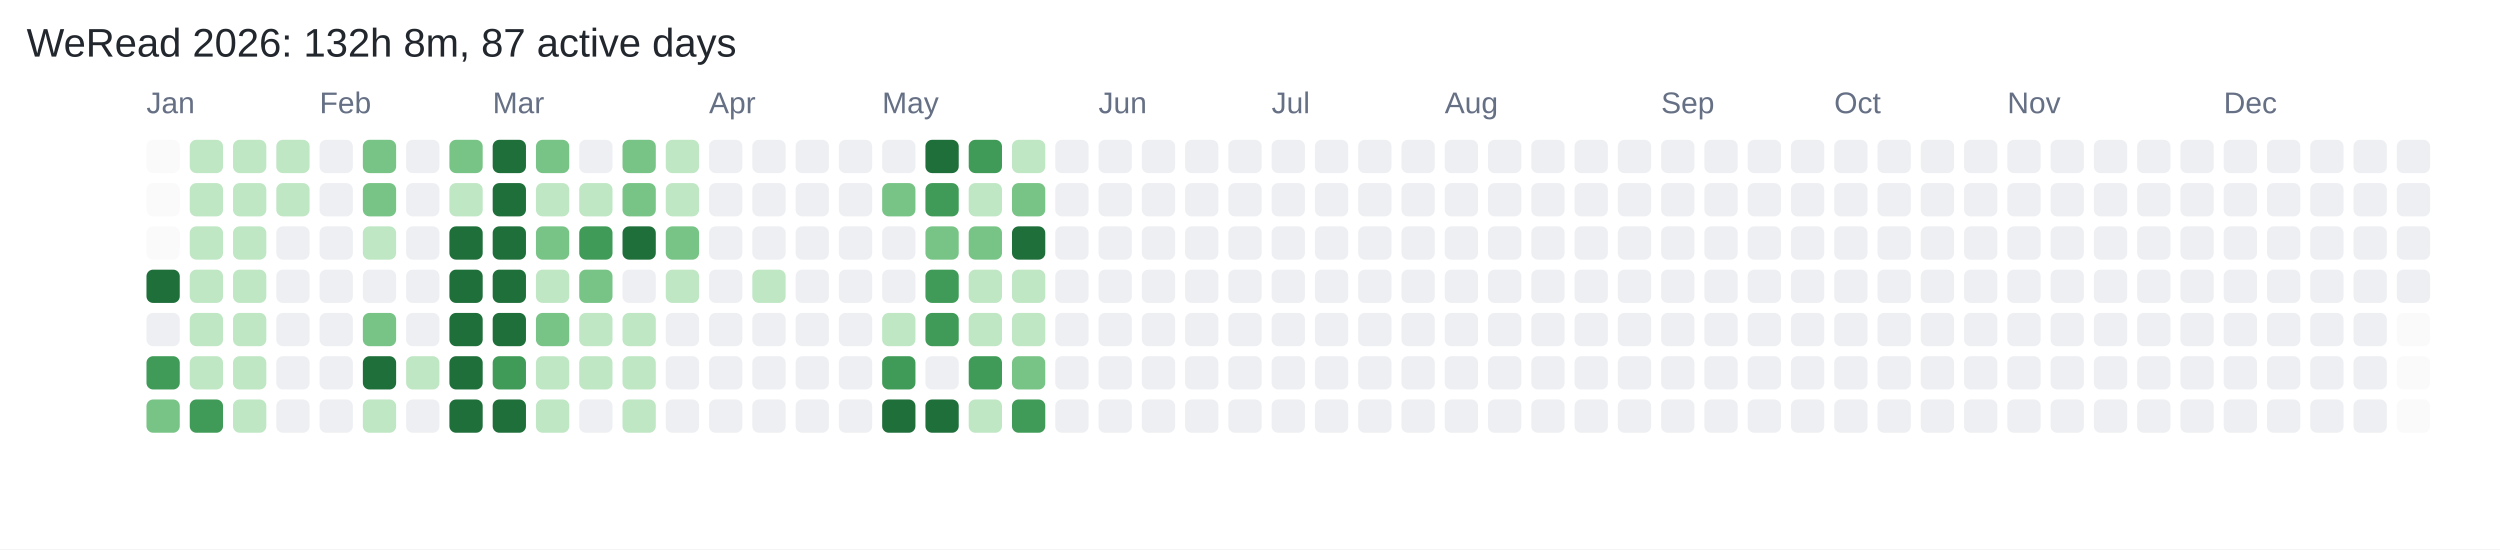
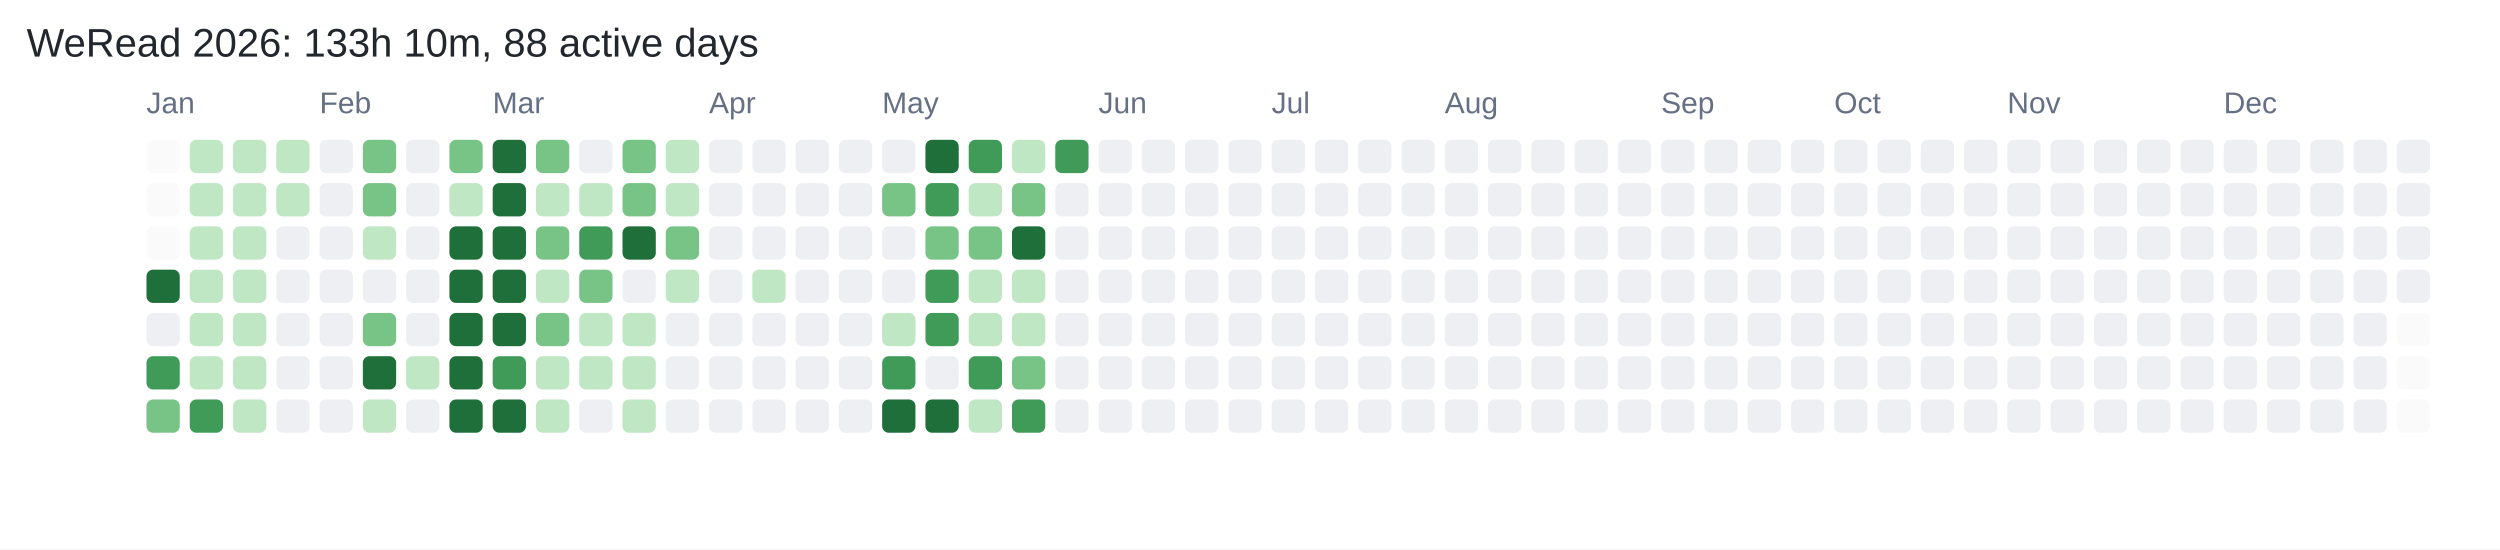
<svg xmlns="http://www.w3.org/2000/svg" width="751" height="165" viewBox="0 0 751 165">
  <rect width="100%" height="100%" fill="#FFFFFF" />
-   <text x="8" y="17" fill="#22272E" font-family="Arial,sans-serif" font-size="12">WeRead 2026: 132h 8m, 87 active days</text>
+   <text x="8" y="17" fill="#22272E" font-family="Arial,sans-serif" font-size="12">WeRead 2026: 133h 10m, 88 active days</text>
  <text x="44" y="34" fill="#667085" font-family="Arial,sans-serif" font-size="9">Jan</text>
  <text x="96" y="34" fill="#667085" font-family="Arial,sans-serif" font-size="9">Feb</text>
  <text x="148" y="34" fill="#667085" font-family="Arial,sans-serif" font-size="9">Mar</text>
  <text x="213" y="34" fill="#667085" font-family="Arial,sans-serif" font-size="9">Apr</text>
  <text x="265" y="34" fill="#667085" font-family="Arial,sans-serif" font-size="9">May</text>
  <text x="330" y="34" fill="#667085" font-family="Arial,sans-serif" font-size="9">Jun</text>
  <text x="382" y="34" fill="#667085" font-family="Arial,sans-serif" font-size="9">Jul</text>
  <text x="434" y="34" fill="#667085" font-family="Arial,sans-serif" font-size="9">Aug</text>
  <text x="499" y="34" fill="#667085" font-family="Arial,sans-serif" font-size="9">Sep</text>
  <text x="551" y="34" fill="#667085" font-family="Arial,sans-serif" font-size="9">Oct</text>
  <text x="603" y="34" fill="#667085" font-family="Arial,sans-serif" font-size="9">Nov</text>
  <text x="668" y="34" fill="#667085" font-family="Arial,sans-serif" font-size="9">Dec</text>
  <rect x="44" y="42" width="10" height="10" rx="2" fill="#FAFAFA" />
  <rect x="44" y="55" width="10" height="10" rx="2" fill="#FAFAFA" />
  <rect x="44" y="68" width="10" height="10" rx="2" fill="#FAFAFA" />
  <rect x="44" y="81" width="10" height="10" rx="2" fill="#1F6F3A" />
  <rect x="44" y="94" width="10" height="10" rx="2" fill="#EDEFF2" />
  <rect x="44" y="107" width="10" height="10" rx="2" fill="#3F9B57" />
  <rect x="44" y="120" width="10" height="10" rx="2" fill="#78C486" />
  <rect x="57" y="42" width="10" height="10" rx="2" fill="#BFE7C4" />
  <rect x="57" y="55" width="10" height="10" rx="2" fill="#BFE7C4" />
  <rect x="57" y="68" width="10" height="10" rx="2" fill="#BFE7C4" />
  <rect x="57" y="81" width="10" height="10" rx="2" fill="#BFE7C4" />
  <rect x="57" y="94" width="10" height="10" rx="2" fill="#BFE7C4" />
  <rect x="57" y="107" width="10" height="10" rx="2" fill="#BFE7C4" />
  <rect x="57" y="120" width="10" height="10" rx="2" fill="#3F9B57" />
  <rect x="70" y="42" width="10" height="10" rx="2" fill="#BFE7C4" />
  <rect x="70" y="55" width="10" height="10" rx="2" fill="#BFE7C4" />
  <rect x="70" y="68" width="10" height="10" rx="2" fill="#BFE7C4" />
  <rect x="70" y="81" width="10" height="10" rx="2" fill="#BFE7C4" />
  <rect x="70" y="94" width="10" height="10" rx="2" fill="#BFE7C4" />
  <rect x="70" y="107" width="10" height="10" rx="2" fill="#BFE7C4" />
  <rect x="70" y="120" width="10" height="10" rx="2" fill="#BFE7C4" />
  <rect x="83" y="42" width="10" height="10" rx="2" fill="#BFE7C4" />
  <rect x="83" y="55" width="10" height="10" rx="2" fill="#BFE7C4" />
  <rect x="83" y="68" width="10" height="10" rx="2" fill="#EDEFF2" />
  <rect x="83" y="81" width="10" height="10" rx="2" fill="#EDEFF2" />
  <rect x="83" y="94" width="10" height="10" rx="2" fill="#EDEFF2" />
  <rect x="83" y="107" width="10" height="10" rx="2" fill="#EDEFF2" />
  <rect x="83" y="120" width="10" height="10" rx="2" fill="#EDEFF2" />
  <rect x="96" y="42" width="10" height="10" rx="2" fill="#EDEFF2" />
  <rect x="96" y="55" width="10" height="10" rx="2" fill="#EDEFF2" />
  <rect x="96" y="68" width="10" height="10" rx="2" fill="#EDEFF2" />
  <rect x="96" y="81" width="10" height="10" rx="2" fill="#EDEFF2" />
  <rect x="96" y="94" width="10" height="10" rx="2" fill="#EDEFF2" />
  <rect x="96" y="107" width="10" height="10" rx="2" fill="#EDEFF2" />
  <rect x="96" y="120" width="10" height="10" rx="2" fill="#EDEFF2" />
  <rect x="109" y="42" width="10" height="10" rx="2" fill="#78C486" />
  <rect x="109" y="55" width="10" height="10" rx="2" fill="#78C486" />
  <rect x="109" y="68" width="10" height="10" rx="2" fill="#BFE7C4" />
  <rect x="109" y="81" width="10" height="10" rx="2" fill="#EDEFF2" />
  <rect x="109" y="94" width="10" height="10" rx="2" fill="#78C486" />
  <rect x="109" y="107" width="10" height="10" rx="2" fill="#1F6F3A" />
  <rect x="109" y="120" width="10" height="10" rx="2" fill="#BFE7C4" />
  <rect x="122" y="42" width="10" height="10" rx="2" fill="#EDEFF2" />
  <rect x="122" y="55" width="10" height="10" rx="2" fill="#EDEFF2" />
  <rect x="122" y="68" width="10" height="10" rx="2" fill="#EDEFF2" />
  <rect x="122" y="81" width="10" height="10" rx="2" fill="#EDEFF2" />
  <rect x="122" y="94" width="10" height="10" rx="2" fill="#EDEFF2" />
  <rect x="122" y="107" width="10" height="10" rx="2" fill="#BFE7C4" />
  <rect x="122" y="120" width="10" height="10" rx="2" fill="#EDEFF2" />
  <rect x="135" y="42" width="10" height="10" rx="2" fill="#78C486" />
  <rect x="135" y="55" width="10" height="10" rx="2" fill="#BFE7C4" />
  <rect x="135" y="68" width="10" height="10" rx="2" fill="#1F6F3A" />
  <rect x="135" y="81" width="10" height="10" rx="2" fill="#1F6F3A" />
  <rect x="135" y="94" width="10" height="10" rx="2" fill="#1F6F3A" />
  <rect x="135" y="107" width="10" height="10" rx="2" fill="#1F6F3A" />
  <rect x="135" y="120" width="10" height="10" rx="2" fill="#1F6F3A" />
  <rect x="148" y="42" width="10" height="10" rx="2" fill="#1F6F3A" />
  <rect x="148" y="55" width="10" height="10" rx="2" fill="#1F6F3A" />
  <rect x="148" y="68" width="10" height="10" rx="2" fill="#1F6F3A" />
  <rect x="148" y="81" width="10" height="10" rx="2" fill="#1F6F3A" />
  <rect x="148" y="94" width="10" height="10" rx="2" fill="#1F6F3A" />
  <rect x="148" y="107" width="10" height="10" rx="2" fill="#3F9B57" />
  <rect x="148" y="120" width="10" height="10" rx="2" fill="#1F6F3A" />
  <rect x="161" y="42" width="10" height="10" rx="2" fill="#78C486" />
  <rect x="161" y="55" width="10" height="10" rx="2" fill="#BFE7C4" />
  <rect x="161" y="68" width="10" height="10" rx="2" fill="#78C486" />
  <rect x="161" y="81" width="10" height="10" rx="2" fill="#BFE7C4" />
  <rect x="161" y="94" width="10" height="10" rx="2" fill="#78C486" />
  <rect x="161" y="107" width="10" height="10" rx="2" fill="#BFE7C4" />
  <rect x="161" y="120" width="10" height="10" rx="2" fill="#BFE7C4" />
  <rect x="174" y="42" width="10" height="10" rx="2" fill="#EDEFF2" />
  <rect x="174" y="55" width="10" height="10" rx="2" fill="#BFE7C4" />
  <rect x="174" y="68" width="10" height="10" rx="2" fill="#3F9B57" />
  <rect x="174" y="81" width="10" height="10" rx="2" fill="#78C486" />
  <rect x="174" y="94" width="10" height="10" rx="2" fill="#BFE7C4" />
  <rect x="174" y="107" width="10" height="10" rx="2" fill="#BFE7C4" />
  <rect x="174" y="120" width="10" height="10" rx="2" fill="#EDEFF2" />
  <rect x="187" y="42" width="10" height="10" rx="2" fill="#78C486" />
  <rect x="187" y="55" width="10" height="10" rx="2" fill="#78C486" />
  <rect x="187" y="68" width="10" height="10" rx="2" fill="#1F6F3A" />
  <rect x="187" y="81" width="10" height="10" rx="2" fill="#EDEFF2" />
  <rect x="187" y="94" width="10" height="10" rx="2" fill="#BFE7C4" />
  <rect x="187" y="107" width="10" height="10" rx="2" fill="#BFE7C4" />
  <rect x="187" y="120" width="10" height="10" rx="2" fill="#BFE7C4" />
  <rect x="200" y="42" width="10" height="10" rx="2" fill="#BFE7C4" />
  <rect x="200" y="55" width="10" height="10" rx="2" fill="#BFE7C4" />
  <rect x="200" y="68" width="10" height="10" rx="2" fill="#78C486" />
  <rect x="200" y="81" width="10" height="10" rx="2" fill="#BFE7C4" />
  <rect x="200" y="94" width="10" height="10" rx="2" fill="#EDEFF2" />
  <rect x="200" y="107" width="10" height="10" rx="2" fill="#EDEFF2" />
  <rect x="200" y="120" width="10" height="10" rx="2" fill="#EDEFF2" />
  <rect x="213" y="42" width="10" height="10" rx="2" fill="#EDEFF2" />
  <rect x="213" y="55" width="10" height="10" rx="2" fill="#EDEFF2" />
  <rect x="213" y="68" width="10" height="10" rx="2" fill="#EDEFF2" />
  <rect x="213" y="81" width="10" height="10" rx="2" fill="#EDEFF2" />
  <rect x="213" y="94" width="10" height="10" rx="2" fill="#EDEFF2" />
  <rect x="213" y="107" width="10" height="10" rx="2" fill="#EDEFF2" />
  <rect x="213" y="120" width="10" height="10" rx="2" fill="#EDEFF2" />
  <rect x="226" y="42" width="10" height="10" rx="2" fill="#EDEFF2" />
  <rect x="226" y="55" width="10" height="10" rx="2" fill="#EDEFF2" />
  <rect x="226" y="68" width="10" height="10" rx="2" fill="#EDEFF2" />
  <rect x="226" y="81" width="10" height="10" rx="2" fill="#BFE7C4" />
  <rect x="226" y="94" width="10" height="10" rx="2" fill="#EDEFF2" />
  <rect x="226" y="107" width="10" height="10" rx="2" fill="#EDEFF2" />
  <rect x="226" y="120" width="10" height="10" rx="2" fill="#EDEFF2" />
  <rect x="239" y="42" width="10" height="10" rx="2" fill="#EDEFF2" />
  <rect x="239" y="55" width="10" height="10" rx="2" fill="#EDEFF2" />
  <rect x="239" y="68" width="10" height="10" rx="2" fill="#EDEFF2" />
  <rect x="239" y="81" width="10" height="10" rx="2" fill="#EDEFF2" />
  <rect x="239" y="94" width="10" height="10" rx="2" fill="#EDEFF2" />
  <rect x="239" y="107" width="10" height="10" rx="2" fill="#EDEFF2" />
  <rect x="239" y="120" width="10" height="10" rx="2" fill="#EDEFF2" />
  <rect x="252" y="42" width="10" height="10" rx="2" fill="#EDEFF2" />
  <rect x="252" y="55" width="10" height="10" rx="2" fill="#EDEFF2" />
  <rect x="252" y="68" width="10" height="10" rx="2" fill="#EDEFF2" />
  <rect x="252" y="81" width="10" height="10" rx="2" fill="#EDEFF2" />
  <rect x="252" y="94" width="10" height="10" rx="2" fill="#EDEFF2" />
  <rect x="252" y="107" width="10" height="10" rx="2" fill="#EDEFF2" />
  <rect x="252" y="120" width="10" height="10" rx="2" fill="#EDEFF2" />
  <rect x="265" y="42" width="10" height="10" rx="2" fill="#EDEFF2" />
  <rect x="265" y="55" width="10" height="10" rx="2" fill="#78C486" />
  <rect x="265" y="68" width="10" height="10" rx="2" fill="#EDEFF2" />
  <rect x="265" y="81" width="10" height="10" rx="2" fill="#EDEFF2" />
  <rect x="265" y="94" width="10" height="10" rx="2" fill="#BFE7C4" />
  <rect x="265" y="107" width="10" height="10" rx="2" fill="#3F9B57" />
  <rect x="265" y="120" width="10" height="10" rx="2" fill="#1F6F3A" />
  <rect x="278" y="42" width="10" height="10" rx="2" fill="#1F6F3A" />
  <rect x="278" y="55" width="10" height="10" rx="2" fill="#3F9B57" />
  <rect x="278" y="68" width="10" height="10" rx="2" fill="#78C486" />
  <rect x="278" y="81" width="10" height="10" rx="2" fill="#3F9B57" />
  <rect x="278" y="94" width="10" height="10" rx="2" fill="#3F9B57" />
  <rect x="278" y="107" width="10" height="10" rx="2" fill="#EDEFF2" />
  <rect x="278" y="120" width="10" height="10" rx="2" fill="#1F6F3A" />
  <rect x="291" y="42" width="10" height="10" rx="2" fill="#3F9B57" />
  <rect x="291" y="55" width="10" height="10" rx="2" fill="#BFE7C4" />
  <rect x="291" y="68" width="10" height="10" rx="2" fill="#78C486" />
  <rect x="291" y="81" width="10" height="10" rx="2" fill="#BFE7C4" />
  <rect x="291" y="94" width="10" height="10" rx="2" fill="#BFE7C4" />
  <rect x="291" y="107" width="10" height="10" rx="2" fill="#3F9B57" />
  <rect x="291" y="120" width="10" height="10" rx="2" fill="#BFE7C4" />
  <rect x="304" y="42" width="10" height="10" rx="2" fill="#BFE7C4" />
  <rect x="304" y="55" width="10" height="10" rx="2" fill="#78C486" />
  <rect x="304" y="68" width="10" height="10" rx="2" fill="#1F6F3A" />
  <rect x="304" y="81" width="10" height="10" rx="2" fill="#BFE7C4" />
  <rect x="304" y="94" width="10" height="10" rx="2" fill="#BFE7C4" />
  <rect x="304" y="107" width="10" height="10" rx="2" fill="#78C486" />
  <rect x="304" y="120" width="10" height="10" rx="2" fill="#3F9B57" />
-   <rect x="317" y="42" width="10" height="10" rx="2" fill="#EDEFF2" />
+   <rect x="317" y="42" width="10" height="10" rx="2" fill="#3F9B57" />
  <rect x="317" y="55" width="10" height="10" rx="2" fill="#EDEFF2" />
  <rect x="317" y="68" width="10" height="10" rx="2" fill="#EDEFF2" />
  <rect x="317" y="81" width="10" height="10" rx="2" fill="#EDEFF2" />
  <rect x="317" y="94" width="10" height="10" rx="2" fill="#EDEFF2" />
  <rect x="317" y="107" width="10" height="10" rx="2" fill="#EDEFF2" />
  <rect x="317" y="120" width="10" height="10" rx="2" fill="#EDEFF2" />
  <rect x="330" y="42" width="10" height="10" rx="2" fill="#EDEFF2" />
  <rect x="330" y="55" width="10" height="10" rx="2" fill="#EDEFF2" />
  <rect x="330" y="68" width="10" height="10" rx="2" fill="#EDEFF2" />
  <rect x="330" y="81" width="10" height="10" rx="2" fill="#EDEFF2" />
  <rect x="330" y="94" width="10" height="10" rx="2" fill="#EDEFF2" />
  <rect x="330" y="107" width="10" height="10" rx="2" fill="#EDEFF2" />
  <rect x="330" y="120" width="10" height="10" rx="2" fill="#EDEFF2" />
  <rect x="343" y="42" width="10" height="10" rx="2" fill="#EDEFF2" />
  <rect x="343" y="55" width="10" height="10" rx="2" fill="#EDEFF2" />
  <rect x="343" y="68" width="10" height="10" rx="2" fill="#EDEFF2" />
  <rect x="343" y="81" width="10" height="10" rx="2" fill="#EDEFF2" />
  <rect x="343" y="94" width="10" height="10" rx="2" fill="#EDEFF2" />
  <rect x="343" y="107" width="10" height="10" rx="2" fill="#EDEFF2" />
  <rect x="343" y="120" width="10" height="10" rx="2" fill="#EDEFF2" />
  <rect x="356" y="42" width="10" height="10" rx="2" fill="#EDEFF2" />
  <rect x="356" y="55" width="10" height="10" rx="2" fill="#EDEFF2" />
  <rect x="356" y="68" width="10" height="10" rx="2" fill="#EDEFF2" />
  <rect x="356" y="81" width="10" height="10" rx="2" fill="#EDEFF2" />
  <rect x="356" y="94" width="10" height="10" rx="2" fill="#EDEFF2" />
  <rect x="356" y="107" width="10" height="10" rx="2" fill="#EDEFF2" />
  <rect x="356" y="120" width="10" height="10" rx="2" fill="#EDEFF2" />
  <rect x="369" y="42" width="10" height="10" rx="2" fill="#EDEFF2" />
  <rect x="369" y="55" width="10" height="10" rx="2" fill="#EDEFF2" />
  <rect x="369" y="68" width="10" height="10" rx="2" fill="#EDEFF2" />
  <rect x="369" y="81" width="10" height="10" rx="2" fill="#EDEFF2" />
  <rect x="369" y="94" width="10" height="10" rx="2" fill="#EDEFF2" />
  <rect x="369" y="107" width="10" height="10" rx="2" fill="#EDEFF2" />
  <rect x="369" y="120" width="10" height="10" rx="2" fill="#EDEFF2" />
  <rect x="382" y="42" width="10" height="10" rx="2" fill="#EDEFF2" />
  <rect x="382" y="55" width="10" height="10" rx="2" fill="#EDEFF2" />
  <rect x="382" y="68" width="10" height="10" rx="2" fill="#EDEFF2" />
  <rect x="382" y="81" width="10" height="10" rx="2" fill="#EDEFF2" />
  <rect x="382" y="94" width="10" height="10" rx="2" fill="#EDEFF2" />
  <rect x="382" y="107" width="10" height="10" rx="2" fill="#EDEFF2" />
  <rect x="382" y="120" width="10" height="10" rx="2" fill="#EDEFF2" />
  <rect x="395" y="42" width="10" height="10" rx="2" fill="#EDEFF2" />
  <rect x="395" y="55" width="10" height="10" rx="2" fill="#EDEFF2" />
  <rect x="395" y="68" width="10" height="10" rx="2" fill="#EDEFF2" />
  <rect x="395" y="81" width="10" height="10" rx="2" fill="#EDEFF2" />
  <rect x="395" y="94" width="10" height="10" rx="2" fill="#EDEFF2" />
  <rect x="395" y="107" width="10" height="10" rx="2" fill="#EDEFF2" />
  <rect x="395" y="120" width="10" height="10" rx="2" fill="#EDEFF2" />
  <rect x="408" y="42" width="10" height="10" rx="2" fill="#EDEFF2" />
  <rect x="408" y="55" width="10" height="10" rx="2" fill="#EDEFF2" />
  <rect x="408" y="68" width="10" height="10" rx="2" fill="#EDEFF2" />
  <rect x="408" y="81" width="10" height="10" rx="2" fill="#EDEFF2" />
  <rect x="408" y="94" width="10" height="10" rx="2" fill="#EDEFF2" />
  <rect x="408" y="107" width="10" height="10" rx="2" fill="#EDEFF2" />
  <rect x="408" y="120" width="10" height="10" rx="2" fill="#EDEFF2" />
  <rect x="421" y="42" width="10" height="10" rx="2" fill="#EDEFF2" />
  <rect x="421" y="55" width="10" height="10" rx="2" fill="#EDEFF2" />
  <rect x="421" y="68" width="10" height="10" rx="2" fill="#EDEFF2" />
  <rect x="421" y="81" width="10" height="10" rx="2" fill="#EDEFF2" />
  <rect x="421" y="94" width="10" height="10" rx="2" fill="#EDEFF2" />
  <rect x="421" y="107" width="10" height="10" rx="2" fill="#EDEFF2" />
  <rect x="421" y="120" width="10" height="10" rx="2" fill="#EDEFF2" />
  <rect x="434" y="42" width="10" height="10" rx="2" fill="#EDEFF2" />
  <rect x="434" y="55" width="10" height="10" rx="2" fill="#EDEFF2" />
  <rect x="434" y="68" width="10" height="10" rx="2" fill="#EDEFF2" />
  <rect x="434" y="81" width="10" height="10" rx="2" fill="#EDEFF2" />
  <rect x="434" y="94" width="10" height="10" rx="2" fill="#EDEFF2" />
  <rect x="434" y="107" width="10" height="10" rx="2" fill="#EDEFF2" />
  <rect x="434" y="120" width="10" height="10" rx="2" fill="#EDEFF2" />
  <rect x="447" y="42" width="10" height="10" rx="2" fill="#EDEFF2" />
  <rect x="447" y="55" width="10" height="10" rx="2" fill="#EDEFF2" />
  <rect x="447" y="68" width="10" height="10" rx="2" fill="#EDEFF2" />
  <rect x="447" y="81" width="10" height="10" rx="2" fill="#EDEFF2" />
  <rect x="447" y="94" width="10" height="10" rx="2" fill="#EDEFF2" />
  <rect x="447" y="107" width="10" height="10" rx="2" fill="#EDEFF2" />
  <rect x="447" y="120" width="10" height="10" rx="2" fill="#EDEFF2" />
  <rect x="460" y="42" width="10" height="10" rx="2" fill="#EDEFF2" />
  <rect x="460" y="55" width="10" height="10" rx="2" fill="#EDEFF2" />
  <rect x="460" y="68" width="10" height="10" rx="2" fill="#EDEFF2" />
  <rect x="460" y="81" width="10" height="10" rx="2" fill="#EDEFF2" />
  <rect x="460" y="94" width="10" height="10" rx="2" fill="#EDEFF2" />
  <rect x="460" y="107" width="10" height="10" rx="2" fill="#EDEFF2" />
  <rect x="460" y="120" width="10" height="10" rx="2" fill="#EDEFF2" />
  <rect x="473" y="42" width="10" height="10" rx="2" fill="#EDEFF2" />
  <rect x="473" y="55" width="10" height="10" rx="2" fill="#EDEFF2" />
  <rect x="473" y="68" width="10" height="10" rx="2" fill="#EDEFF2" />
  <rect x="473" y="81" width="10" height="10" rx="2" fill="#EDEFF2" />
  <rect x="473" y="94" width="10" height="10" rx="2" fill="#EDEFF2" />
  <rect x="473" y="107" width="10" height="10" rx="2" fill="#EDEFF2" />
  <rect x="473" y="120" width="10" height="10" rx="2" fill="#EDEFF2" />
  <rect x="486" y="42" width="10" height="10" rx="2" fill="#EDEFF2" />
  <rect x="486" y="55" width="10" height="10" rx="2" fill="#EDEFF2" />
  <rect x="486" y="68" width="10" height="10" rx="2" fill="#EDEFF2" />
  <rect x="486" y="81" width="10" height="10" rx="2" fill="#EDEFF2" />
  <rect x="486" y="94" width="10" height="10" rx="2" fill="#EDEFF2" />
  <rect x="486" y="107" width="10" height="10" rx="2" fill="#EDEFF2" />
  <rect x="486" y="120" width="10" height="10" rx="2" fill="#EDEFF2" />
  <rect x="499" y="42" width="10" height="10" rx="2" fill="#EDEFF2" />
  <rect x="499" y="55" width="10" height="10" rx="2" fill="#EDEFF2" />
  <rect x="499" y="68" width="10" height="10" rx="2" fill="#EDEFF2" />
  <rect x="499" y="81" width="10" height="10" rx="2" fill="#EDEFF2" />
  <rect x="499" y="94" width="10" height="10" rx="2" fill="#EDEFF2" />
  <rect x="499" y="107" width="10" height="10" rx="2" fill="#EDEFF2" />
  <rect x="499" y="120" width="10" height="10" rx="2" fill="#EDEFF2" />
  <rect x="512" y="42" width="10" height="10" rx="2" fill="#EDEFF2" />
  <rect x="512" y="55" width="10" height="10" rx="2" fill="#EDEFF2" />
  <rect x="512" y="68" width="10" height="10" rx="2" fill="#EDEFF2" />
  <rect x="512" y="81" width="10" height="10" rx="2" fill="#EDEFF2" />
  <rect x="512" y="94" width="10" height="10" rx="2" fill="#EDEFF2" />
  <rect x="512" y="107" width="10" height="10" rx="2" fill="#EDEFF2" />
  <rect x="512" y="120" width="10" height="10" rx="2" fill="#EDEFF2" />
  <rect x="525" y="42" width="10" height="10" rx="2" fill="#EDEFF2" />
  <rect x="525" y="55" width="10" height="10" rx="2" fill="#EDEFF2" />
  <rect x="525" y="68" width="10" height="10" rx="2" fill="#EDEFF2" />
  <rect x="525" y="81" width="10" height="10" rx="2" fill="#EDEFF2" />
  <rect x="525" y="94" width="10" height="10" rx="2" fill="#EDEFF2" />
  <rect x="525" y="107" width="10" height="10" rx="2" fill="#EDEFF2" />
  <rect x="525" y="120" width="10" height="10" rx="2" fill="#EDEFF2" />
  <rect x="538" y="42" width="10" height="10" rx="2" fill="#EDEFF2" />
  <rect x="538" y="55" width="10" height="10" rx="2" fill="#EDEFF2" />
  <rect x="538" y="68" width="10" height="10" rx="2" fill="#EDEFF2" />
  <rect x="538" y="81" width="10" height="10" rx="2" fill="#EDEFF2" />
  <rect x="538" y="94" width="10" height="10" rx="2" fill="#EDEFF2" />
  <rect x="538" y="107" width="10" height="10" rx="2" fill="#EDEFF2" />
  <rect x="538" y="120" width="10" height="10" rx="2" fill="#EDEFF2" />
  <rect x="551" y="42" width="10" height="10" rx="2" fill="#EDEFF2" />
  <rect x="551" y="55" width="10" height="10" rx="2" fill="#EDEFF2" />
  <rect x="551" y="68" width="10" height="10" rx="2" fill="#EDEFF2" />
  <rect x="551" y="81" width="10" height="10" rx="2" fill="#EDEFF2" />
  <rect x="551" y="94" width="10" height="10" rx="2" fill="#EDEFF2" />
  <rect x="551" y="107" width="10" height="10" rx="2" fill="#EDEFF2" />
  <rect x="551" y="120" width="10" height="10" rx="2" fill="#EDEFF2" />
  <rect x="564" y="42" width="10" height="10" rx="2" fill="#EDEFF2" />
  <rect x="564" y="55" width="10" height="10" rx="2" fill="#EDEFF2" />
  <rect x="564" y="68" width="10" height="10" rx="2" fill="#EDEFF2" />
  <rect x="564" y="81" width="10" height="10" rx="2" fill="#EDEFF2" />
  <rect x="564" y="94" width="10" height="10" rx="2" fill="#EDEFF2" />
  <rect x="564" y="107" width="10" height="10" rx="2" fill="#EDEFF2" />
  <rect x="564" y="120" width="10" height="10" rx="2" fill="#EDEFF2" />
  <rect x="577" y="42" width="10" height="10" rx="2" fill="#EDEFF2" />
  <rect x="577" y="55" width="10" height="10" rx="2" fill="#EDEFF2" />
  <rect x="577" y="68" width="10" height="10" rx="2" fill="#EDEFF2" />
  <rect x="577" y="81" width="10" height="10" rx="2" fill="#EDEFF2" />
  <rect x="577" y="94" width="10" height="10" rx="2" fill="#EDEFF2" />
  <rect x="577" y="107" width="10" height="10" rx="2" fill="#EDEFF2" />
  <rect x="577" y="120" width="10" height="10" rx="2" fill="#EDEFF2" />
  <rect x="590" y="42" width="10" height="10" rx="2" fill="#EDEFF2" />
  <rect x="590" y="55" width="10" height="10" rx="2" fill="#EDEFF2" />
  <rect x="590" y="68" width="10" height="10" rx="2" fill="#EDEFF2" />
  <rect x="590" y="81" width="10" height="10" rx="2" fill="#EDEFF2" />
  <rect x="590" y="94" width="10" height="10" rx="2" fill="#EDEFF2" />
  <rect x="590" y="107" width="10" height="10" rx="2" fill="#EDEFF2" />
  <rect x="590" y="120" width="10" height="10" rx="2" fill="#EDEFF2" />
  <rect x="603" y="42" width="10" height="10" rx="2" fill="#EDEFF2" />
  <rect x="603" y="55" width="10" height="10" rx="2" fill="#EDEFF2" />
  <rect x="603" y="68" width="10" height="10" rx="2" fill="#EDEFF2" />
  <rect x="603" y="81" width="10" height="10" rx="2" fill="#EDEFF2" />
  <rect x="603" y="94" width="10" height="10" rx="2" fill="#EDEFF2" />
  <rect x="603" y="107" width="10" height="10" rx="2" fill="#EDEFF2" />
  <rect x="603" y="120" width="10" height="10" rx="2" fill="#EDEFF2" />
  <rect x="616" y="42" width="10" height="10" rx="2" fill="#EDEFF2" />
  <rect x="616" y="55" width="10" height="10" rx="2" fill="#EDEFF2" />
  <rect x="616" y="68" width="10" height="10" rx="2" fill="#EDEFF2" />
  <rect x="616" y="81" width="10" height="10" rx="2" fill="#EDEFF2" />
  <rect x="616" y="94" width="10" height="10" rx="2" fill="#EDEFF2" />
  <rect x="616" y="107" width="10" height="10" rx="2" fill="#EDEFF2" />
  <rect x="616" y="120" width="10" height="10" rx="2" fill="#EDEFF2" />
  <rect x="629" y="42" width="10" height="10" rx="2" fill="#EDEFF2" />
  <rect x="629" y="55" width="10" height="10" rx="2" fill="#EDEFF2" />
  <rect x="629" y="68" width="10" height="10" rx="2" fill="#EDEFF2" />
  <rect x="629" y="81" width="10" height="10" rx="2" fill="#EDEFF2" />
  <rect x="629" y="94" width="10" height="10" rx="2" fill="#EDEFF2" />
  <rect x="629" y="107" width="10" height="10" rx="2" fill="#EDEFF2" />
  <rect x="629" y="120" width="10" height="10" rx="2" fill="#EDEFF2" />
  <rect x="642" y="42" width="10" height="10" rx="2" fill="#EDEFF2" />
  <rect x="642" y="55" width="10" height="10" rx="2" fill="#EDEFF2" />
  <rect x="642" y="68" width="10" height="10" rx="2" fill="#EDEFF2" />
  <rect x="642" y="81" width="10" height="10" rx="2" fill="#EDEFF2" />
  <rect x="642" y="94" width="10" height="10" rx="2" fill="#EDEFF2" />
  <rect x="642" y="107" width="10" height="10" rx="2" fill="#EDEFF2" />
  <rect x="642" y="120" width="10" height="10" rx="2" fill="#EDEFF2" />
  <rect x="655" y="42" width="10" height="10" rx="2" fill="#EDEFF2" />
  <rect x="655" y="55" width="10" height="10" rx="2" fill="#EDEFF2" />
  <rect x="655" y="68" width="10" height="10" rx="2" fill="#EDEFF2" />
  <rect x="655" y="81" width="10" height="10" rx="2" fill="#EDEFF2" />
  <rect x="655" y="94" width="10" height="10" rx="2" fill="#EDEFF2" />
  <rect x="655" y="107" width="10" height="10" rx="2" fill="#EDEFF2" />
  <rect x="655" y="120" width="10" height="10" rx="2" fill="#EDEFF2" />
  <rect x="668" y="42" width="10" height="10" rx="2" fill="#EDEFF2" />
  <rect x="668" y="55" width="10" height="10" rx="2" fill="#EDEFF2" />
  <rect x="668" y="68" width="10" height="10" rx="2" fill="#EDEFF2" />
  <rect x="668" y="81" width="10" height="10" rx="2" fill="#EDEFF2" />
  <rect x="668" y="94" width="10" height="10" rx="2" fill="#EDEFF2" />
  <rect x="668" y="107" width="10" height="10" rx="2" fill="#EDEFF2" />
  <rect x="668" y="120" width="10" height="10" rx="2" fill="#EDEFF2" />
  <rect x="681" y="42" width="10" height="10" rx="2" fill="#EDEFF2" />
  <rect x="681" y="55" width="10" height="10" rx="2" fill="#EDEFF2" />
  <rect x="681" y="68" width="10" height="10" rx="2" fill="#EDEFF2" />
  <rect x="681" y="81" width="10" height="10" rx="2" fill="#EDEFF2" />
  <rect x="681" y="94" width="10" height="10" rx="2" fill="#EDEFF2" />
  <rect x="681" y="107" width="10" height="10" rx="2" fill="#EDEFF2" />
  <rect x="681" y="120" width="10" height="10" rx="2" fill="#EDEFF2" />
  <rect x="694" y="42" width="10" height="10" rx="2" fill="#EDEFF2" />
  <rect x="694" y="55" width="10" height="10" rx="2" fill="#EDEFF2" />
  <rect x="694" y="68" width="10" height="10" rx="2" fill="#EDEFF2" />
  <rect x="694" y="81" width="10" height="10" rx="2" fill="#EDEFF2" />
  <rect x="694" y="94" width="10" height="10" rx="2" fill="#EDEFF2" />
  <rect x="694" y="107" width="10" height="10" rx="2" fill="#EDEFF2" />
  <rect x="694" y="120" width="10" height="10" rx="2" fill="#EDEFF2" />
  <rect x="707" y="42" width="10" height="10" rx="2" fill="#EDEFF2" />
  <rect x="707" y="55" width="10" height="10" rx="2" fill="#EDEFF2" />
  <rect x="707" y="68" width="10" height="10" rx="2" fill="#EDEFF2" />
  <rect x="707" y="81" width="10" height="10" rx="2" fill="#EDEFF2" />
  <rect x="707" y="94" width="10" height="10" rx="2" fill="#EDEFF2" />
  <rect x="707" y="107" width="10" height="10" rx="2" fill="#EDEFF2" />
  <rect x="707" y="120" width="10" height="10" rx="2" fill="#EDEFF2" />
  <rect x="720" y="42" width="10" height="10" rx="2" fill="#EDEFF2" />
  <rect x="720" y="55" width="10" height="10" rx="2" fill="#EDEFF2" />
  <rect x="720" y="68" width="10" height="10" rx="2" fill="#EDEFF2" />
  <rect x="720" y="81" width="10" height="10" rx="2" fill="#EDEFF2" />
  <rect x="720" y="94" width="10" height="10" rx="2" fill="#FAFAFA" />
  <rect x="720" y="107" width="10" height="10" rx="2" fill="#FAFAFA" />
  <rect x="720" y="120" width="10" height="10" rx="2" fill="#FAFAFA" />
</svg>
